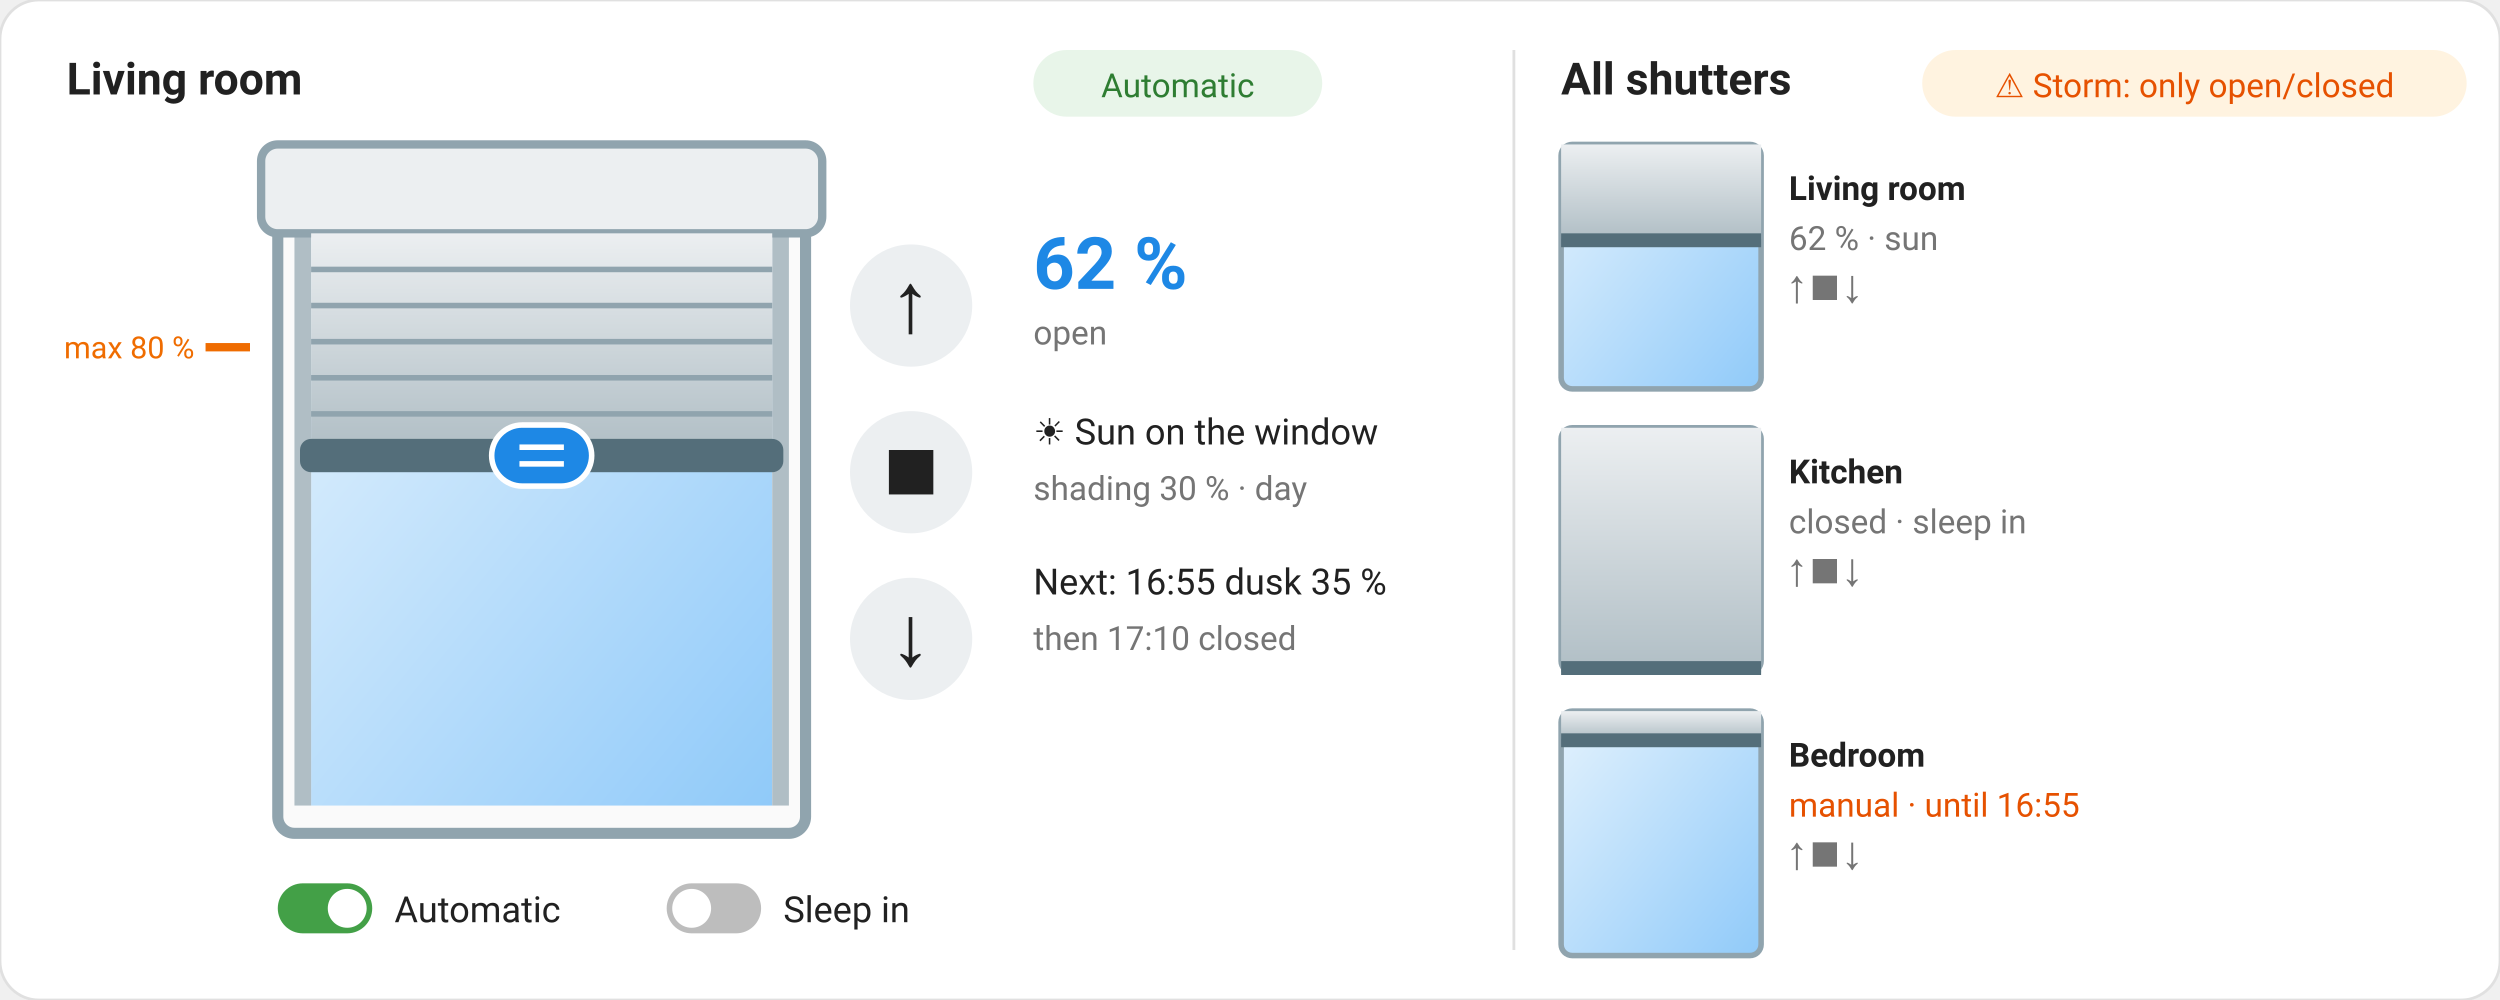
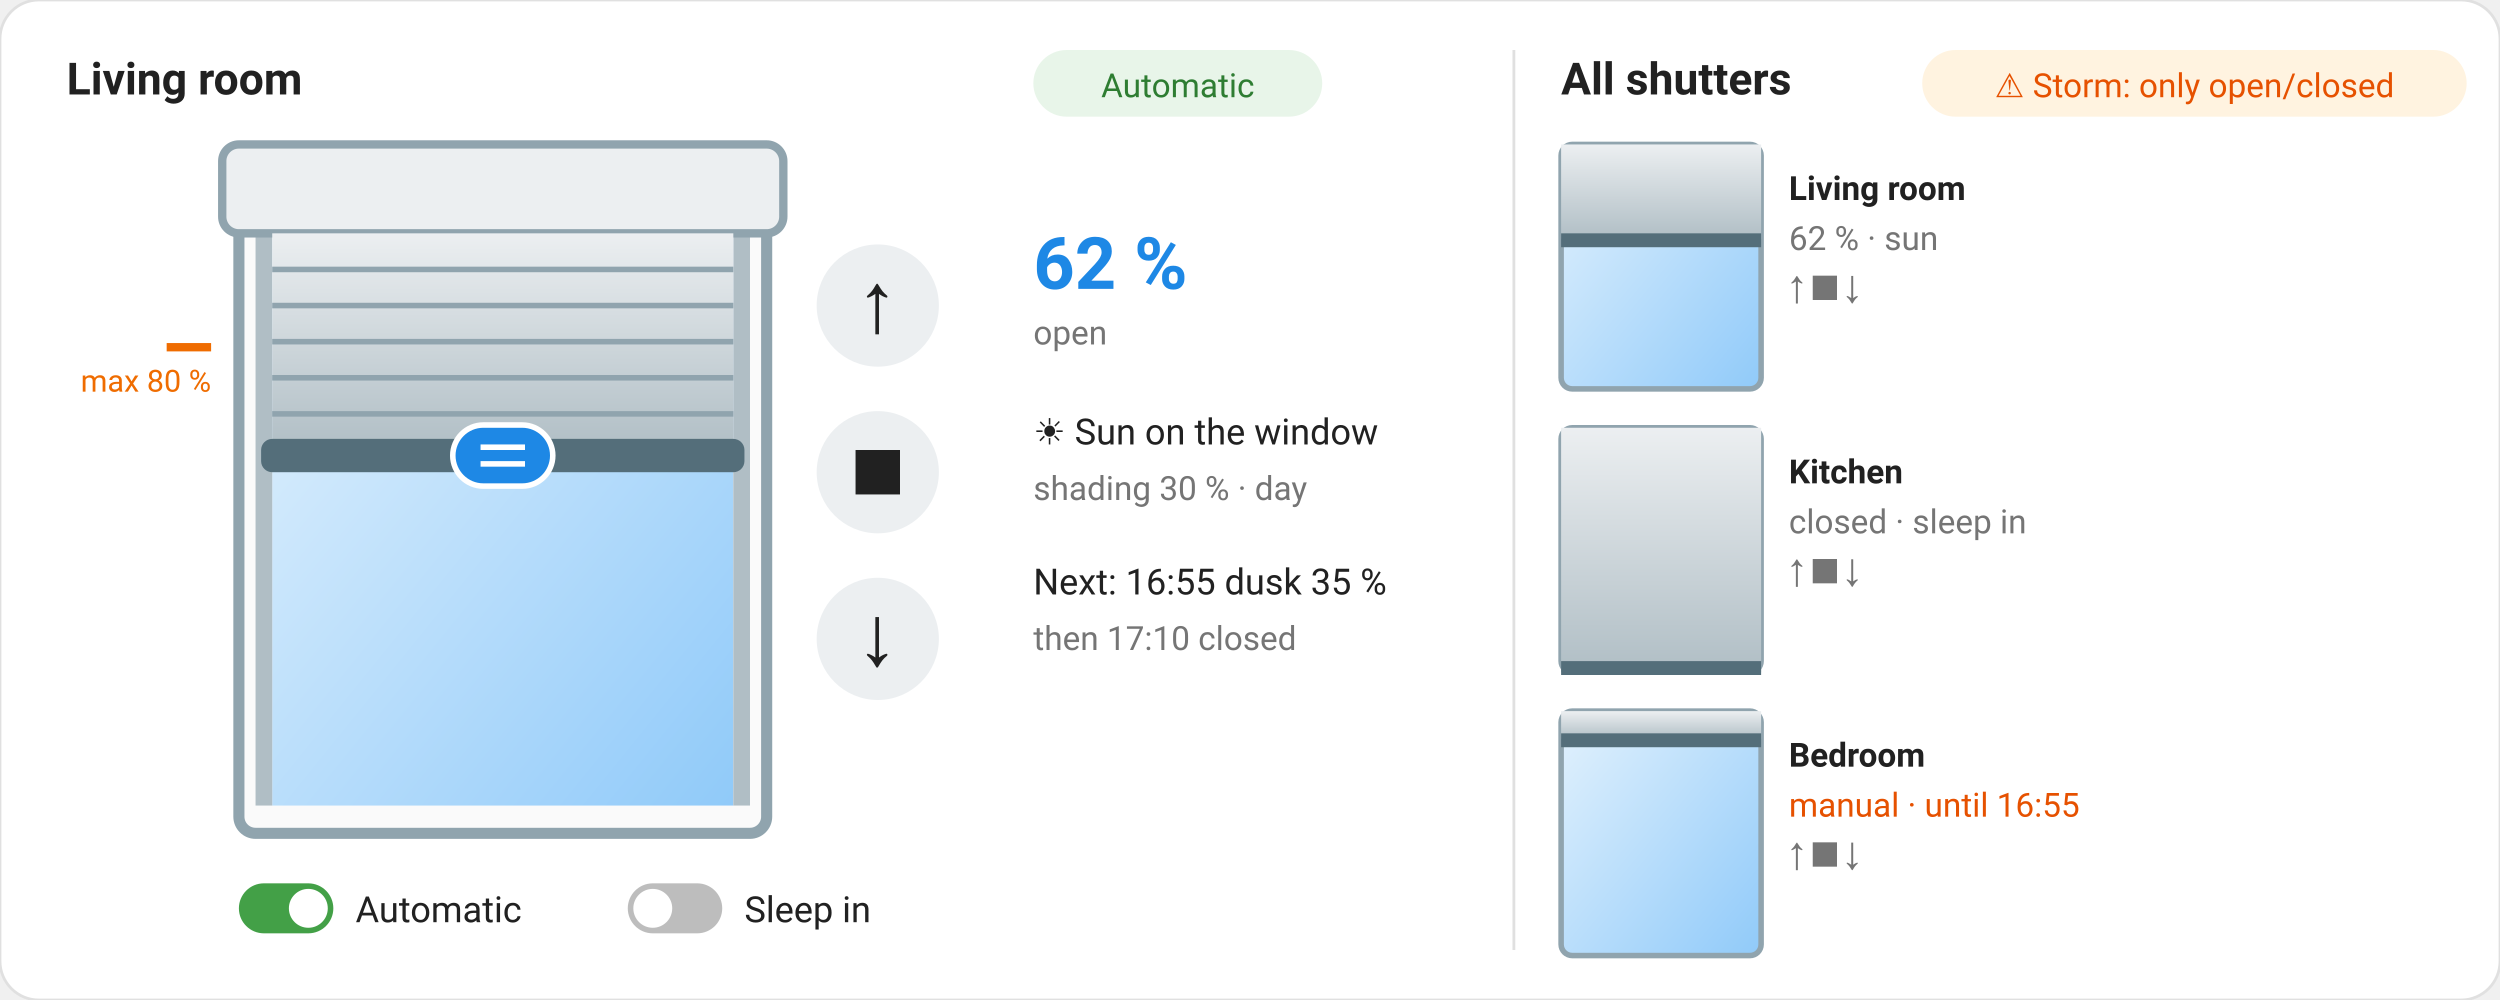
<svg xmlns="http://www.w3.org/2000/svg" viewBox="0 0 900 360" width="900" height="360" font-family="Roboto, 'Segoe UI', Helvetica, Arial, sans-serif">
  <defs>
    <linearGradient id="slat" x1="0" y1="0" x2="0" y2="1">
      <stop offset="0" stop-color="#eceff1" />
      <stop offset="1" stop-color="#b0bec5" />
    </linearGradient>
    <linearGradient id="glass" x1="0" y1="0" x2="1" y2="1">
      <stop offset="0" stop-color="#e3f2fd" />
      <stop offset="1" stop-color="#90caf9" />
    </linearGradient>
  </defs>
  <rect width="900" height="360" rx="14" fill="#ffffff" stroke="#e0e0e0" />
  <text x="24" y="34" font-size="16" font-weight="600" fill="#212121">Living room</text>
  <rect x="372" y="18" width="104" height="24" rx="12" fill="#e8f5e9" />
  <text x="424" y="35" font-size="12" fill="#2e7d32" text-anchor="middle">Automatic</text>
-   <g transform="translate(60 0)">
+   <g transform="translate(46 0)">
    <rect x="40" y="70" width="190" height="230" rx="6" fill="#fafafa" stroke="#90a4ae" stroke-width="4" />
    <rect x="52" y="84" width="166" height="206" fill="url(#glass)" />
    <rect x="46" y="84" width="6" height="206" fill="#b0bec5" />
    <rect x="218" y="84" width="6" height="206" fill="#b0bec5" />
    <rect x="34" y="52" width="202" height="32" rx="6" fill="#eceff1" stroke="#90a4ae" stroke-width="3" />
    <rect x="52" y="84" width="166" height="78" fill="url(#slat)" />
    <g stroke="#90a4ae" stroke-width="2">
      <line x1="52" y1="97" x2="218" y2="97" />
      <line x1="52" y1="110" x2="218" y2="110" />
      <line x1="52" y1="123" x2="218" y2="123" />
      <line x1="52" y1="136" x2="218" y2="136" />
      <line x1="52" y1="149" x2="218" y2="149" />
    </g>
    <rect x="48" y="158" width="174" height="12" rx="4" fill="#546e7a" />
    <rect x="117" y="153" width="36" height="22" rx="11" fill="#1e88e5" stroke="#ffffff" stroke-width="2" />
    <g stroke="#ffffff" stroke-width="2">
      <line x1="127" y1="161" x2="143" y2="161" />
      <line x1="127" y1="167" x2="143" y2="167" />
    </g>
    <line x1="14" y1="125" x2="30" y2="125" stroke="#ef6c00" stroke-width="3" />
-     <text x="10" y="129" font-size="11" fill="#ef6c00" text-anchor="end">max 80 %</text>
+     <text x="30" y="141" font-size="11" fill="#ef6c00" text-anchor="end">max 80 %</text>
  </g>
  <g font-size="22" text-anchor="middle" fill="#212121">
-     <circle cx="328" cy="110" r="22" fill="#eceff1" />
-     <text x="328" y="118">↑</text>
-     <circle cx="328" cy="170" r="22" fill="#eceff1" />
-     <rect x="320" y="162" width="16" height="16" fill="#212121" />
-     <circle cx="328" cy="230" r="22" fill="#eceff1" />
-     <text x="328" y="238">↓</text>
+     <circle cx="316" cy="110" r="22" fill="#eceff1" />
+     <text x="316" y="118">↑</text>
+     <circle cx="316" cy="170" r="22" fill="#eceff1" />
+     <rect x="308" y="162" width="16" height="16" fill="#212121" />
+     <circle cx="316" cy="230" r="22" fill="#eceff1" />
+     <text x="316" y="238">↓</text>
  </g>
  <text x="372" y="104" font-size="26" font-weight="700" fill="#1e88e5">62 %</text>
  <text x="372" y="124" font-size="12" fill="#757575">open</text>
  <text x="372" y="160" font-size="13" fill="#212121">☀ Sun on the window</text>
  <text x="372" y="180" font-size="12" fill="#757575">shading 30 % · day</text>
  <text x="372" y="214" font-size="13" fill="#212121">Next: 16:55 dusk 35 %</text>
  <text x="372" y="234" font-size="12" fill="#757575">then 17:10 closed</text>
  <g font-size="13" fill="#212121">
-     <rect x="100" y="318" width="34" height="18" rx="9" fill="#43a047" />
-     <circle cx="125" cy="327" r="7" fill="#fff" />
-     <text x="142" y="332">Automatic</text>
-     <rect x="240" y="318" width="34" height="18" rx="9" fill="#bdbdbd" />
-     <circle cx="249" cy="327" r="7" fill="#fff" />
-     <text x="282" y="332">Sleep in</text>
+     <rect x="86" y="318" width="34" height="18" rx="9" fill="#43a047" />
+     <circle cx="111" cy="327" r="7" fill="#fff" />
+     <text x="128" y="332">Automatic</text>
+     <rect x="226" y="318" width="34" height="18" rx="9" fill="#bdbdbd" />
+     <circle cx="235" cy="327" r="7" fill="#fff" />
+     <text x="268" y="332">Sleep in</text>
  </g>
  <line x1="545" y1="18" x2="545" y2="342" stroke="#e0e0e0" />
  <text x="562" y="34" font-size="16" font-weight="600" fill="#212121">All shutters</text>
  <g font-size="12" fill="#212121">
    <g transform="translate(562 52)">
      <rect width="72" height="88" rx="4" fill="url(#glass)" stroke="#90a4ae" stroke-width="2" />
      <rect width="72" height="34" fill="url(#slat)" />
      <rect y="32" width="72" height="5" fill="#546e7a" />
      <text x="82" y="20" font-weight="600">Living room</text>
      <text x="82" y="38" fill="#757575">62 % · sun</text>
      <text x="82" y="56" fill="#757575">↑ ■ ↓</text>
    </g>
    <g transform="translate(562 154)">
      <rect width="72" height="88" rx="4" fill="url(#glass)" stroke="#90a4ae" stroke-width="2" />
      <rect width="72" height="88" fill="url(#slat)" />
      <rect y="84" width="72" height="5" fill="#546e7a" />
      <text x="82" y="20" font-weight="600">Kitchen</text>
      <text x="82" y="38" fill="#757575">closed · sleep in</text>
      <text x="82" y="56" fill="#757575">↑ ■ ↓</text>
    </g>
    <g transform="translate(562 256)">
      <rect width="72" height="88" rx="4" fill="url(#glass)" stroke="#90a4ae" stroke-width="2" />
      <rect width="72" height="10" fill="url(#slat)" />
      <rect y="8" width="72" height="5" fill="#546e7a" />
      <text x="82" y="20" font-weight="600">Bedroom</text>
      <text x="82" y="38" fill="#e65100">manual · until 16:55</text>
      <text x="82" y="56" fill="#757575">↑ ■ ↓</text>
    </g>
  </g>
  <rect x="692" y="18" width="196" height="24" rx="12" fill="#fff3e0" />
  <text x="790" y="35" font-size="12" fill="#e65100" text-anchor="middle">⚠ Storm: only open/closed</text>
</svg>
